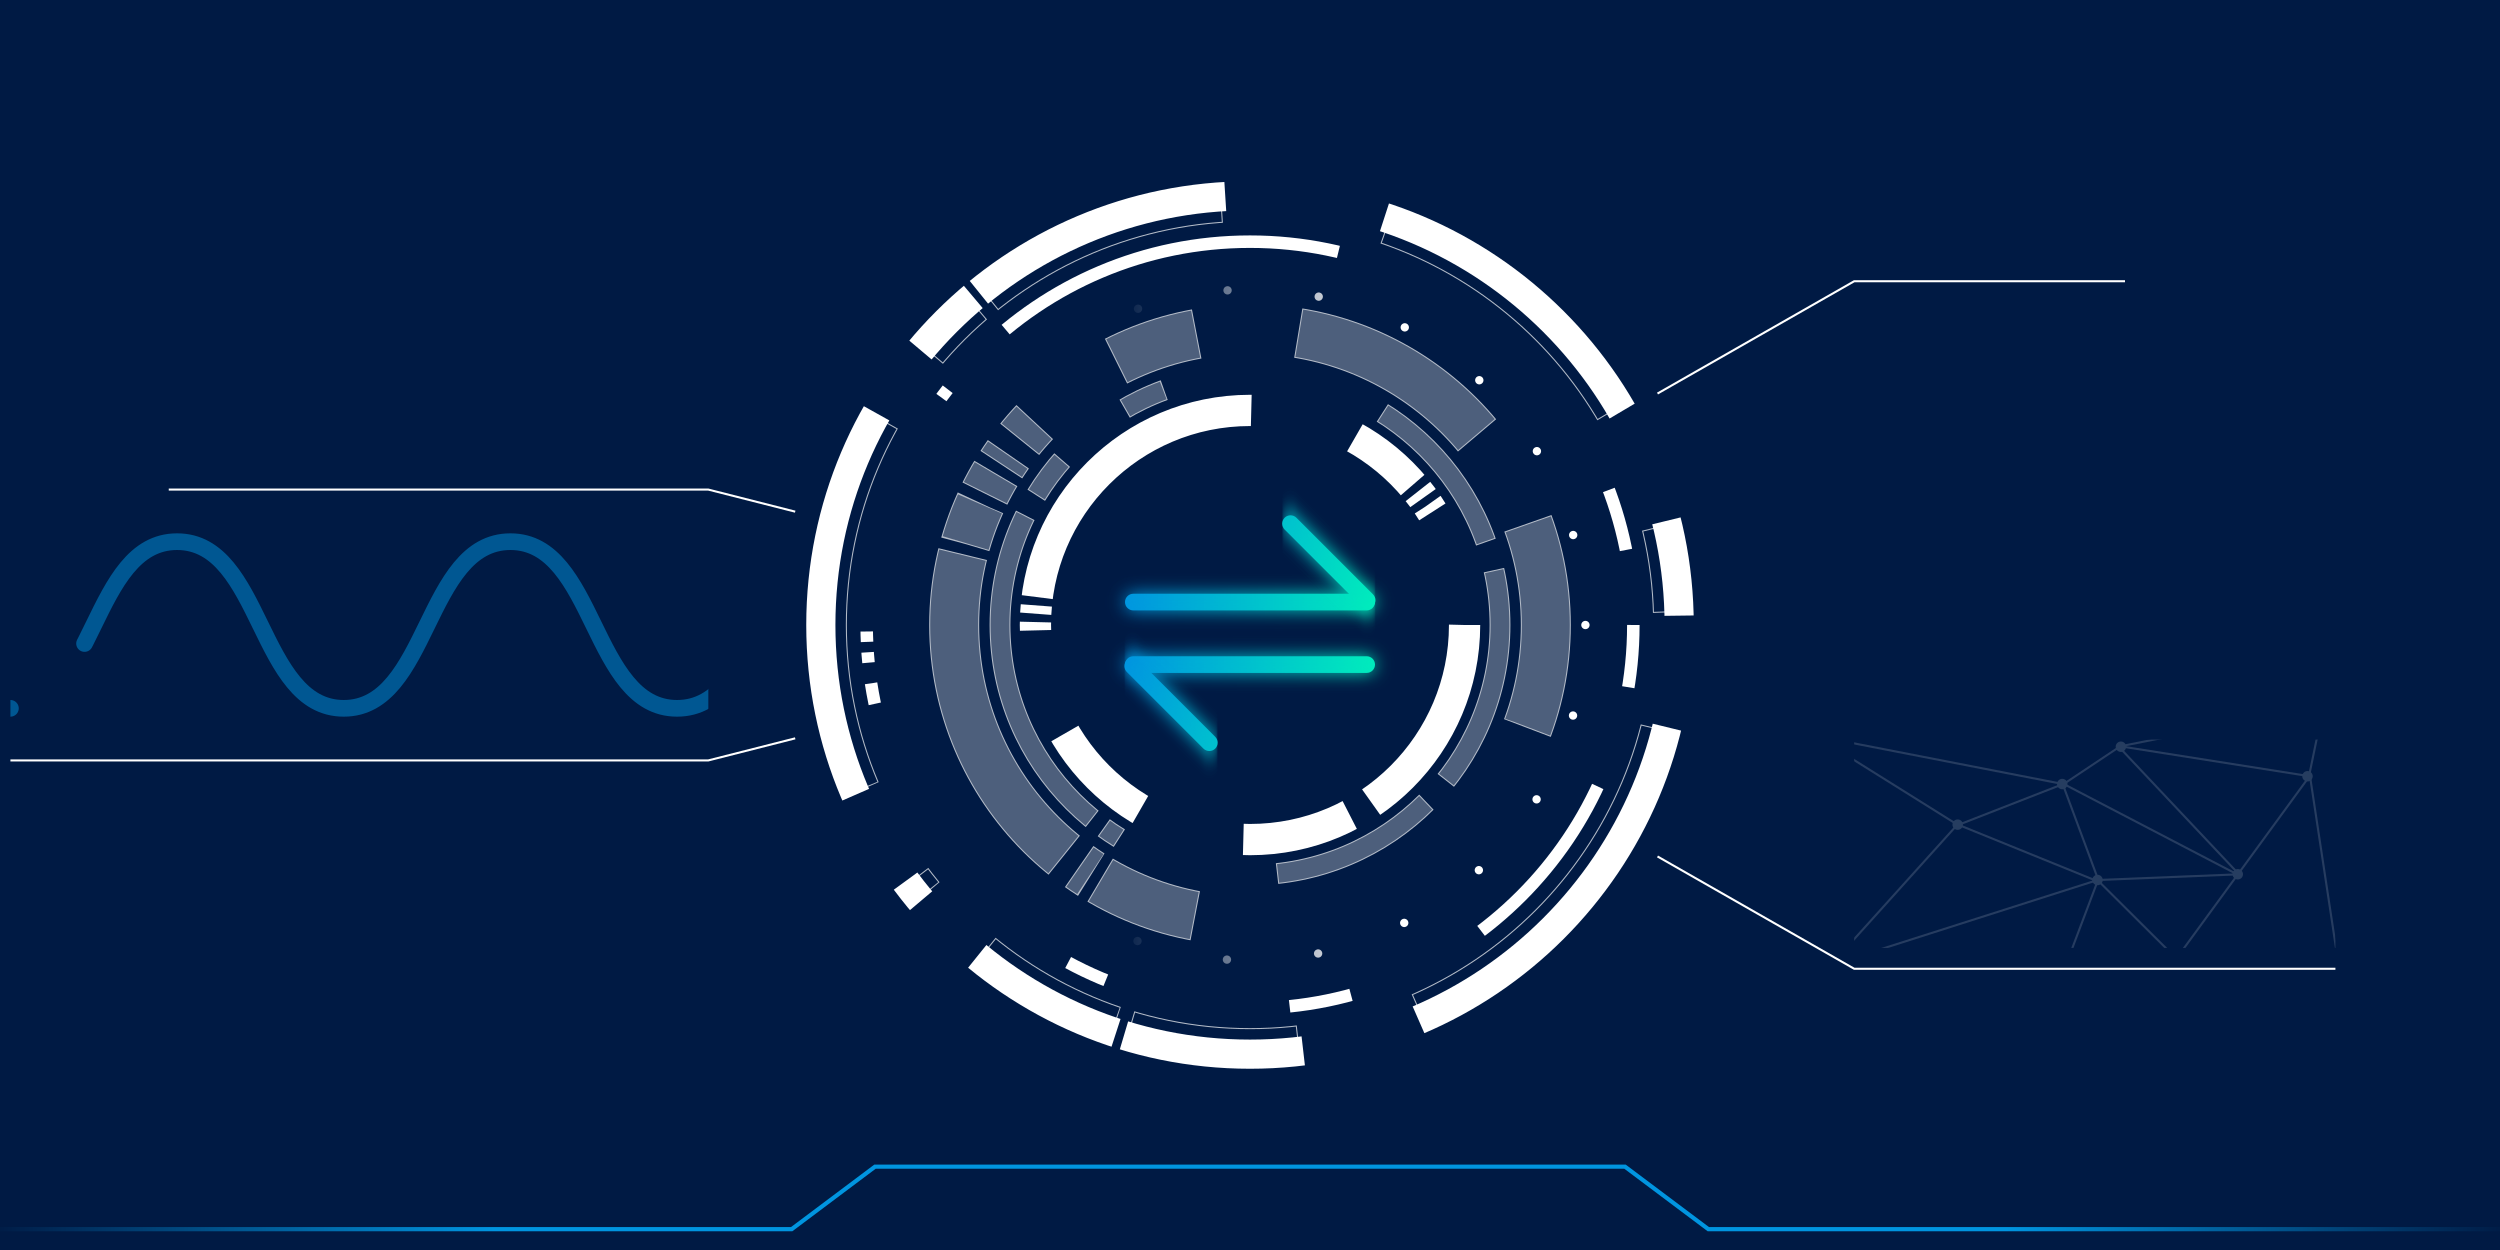
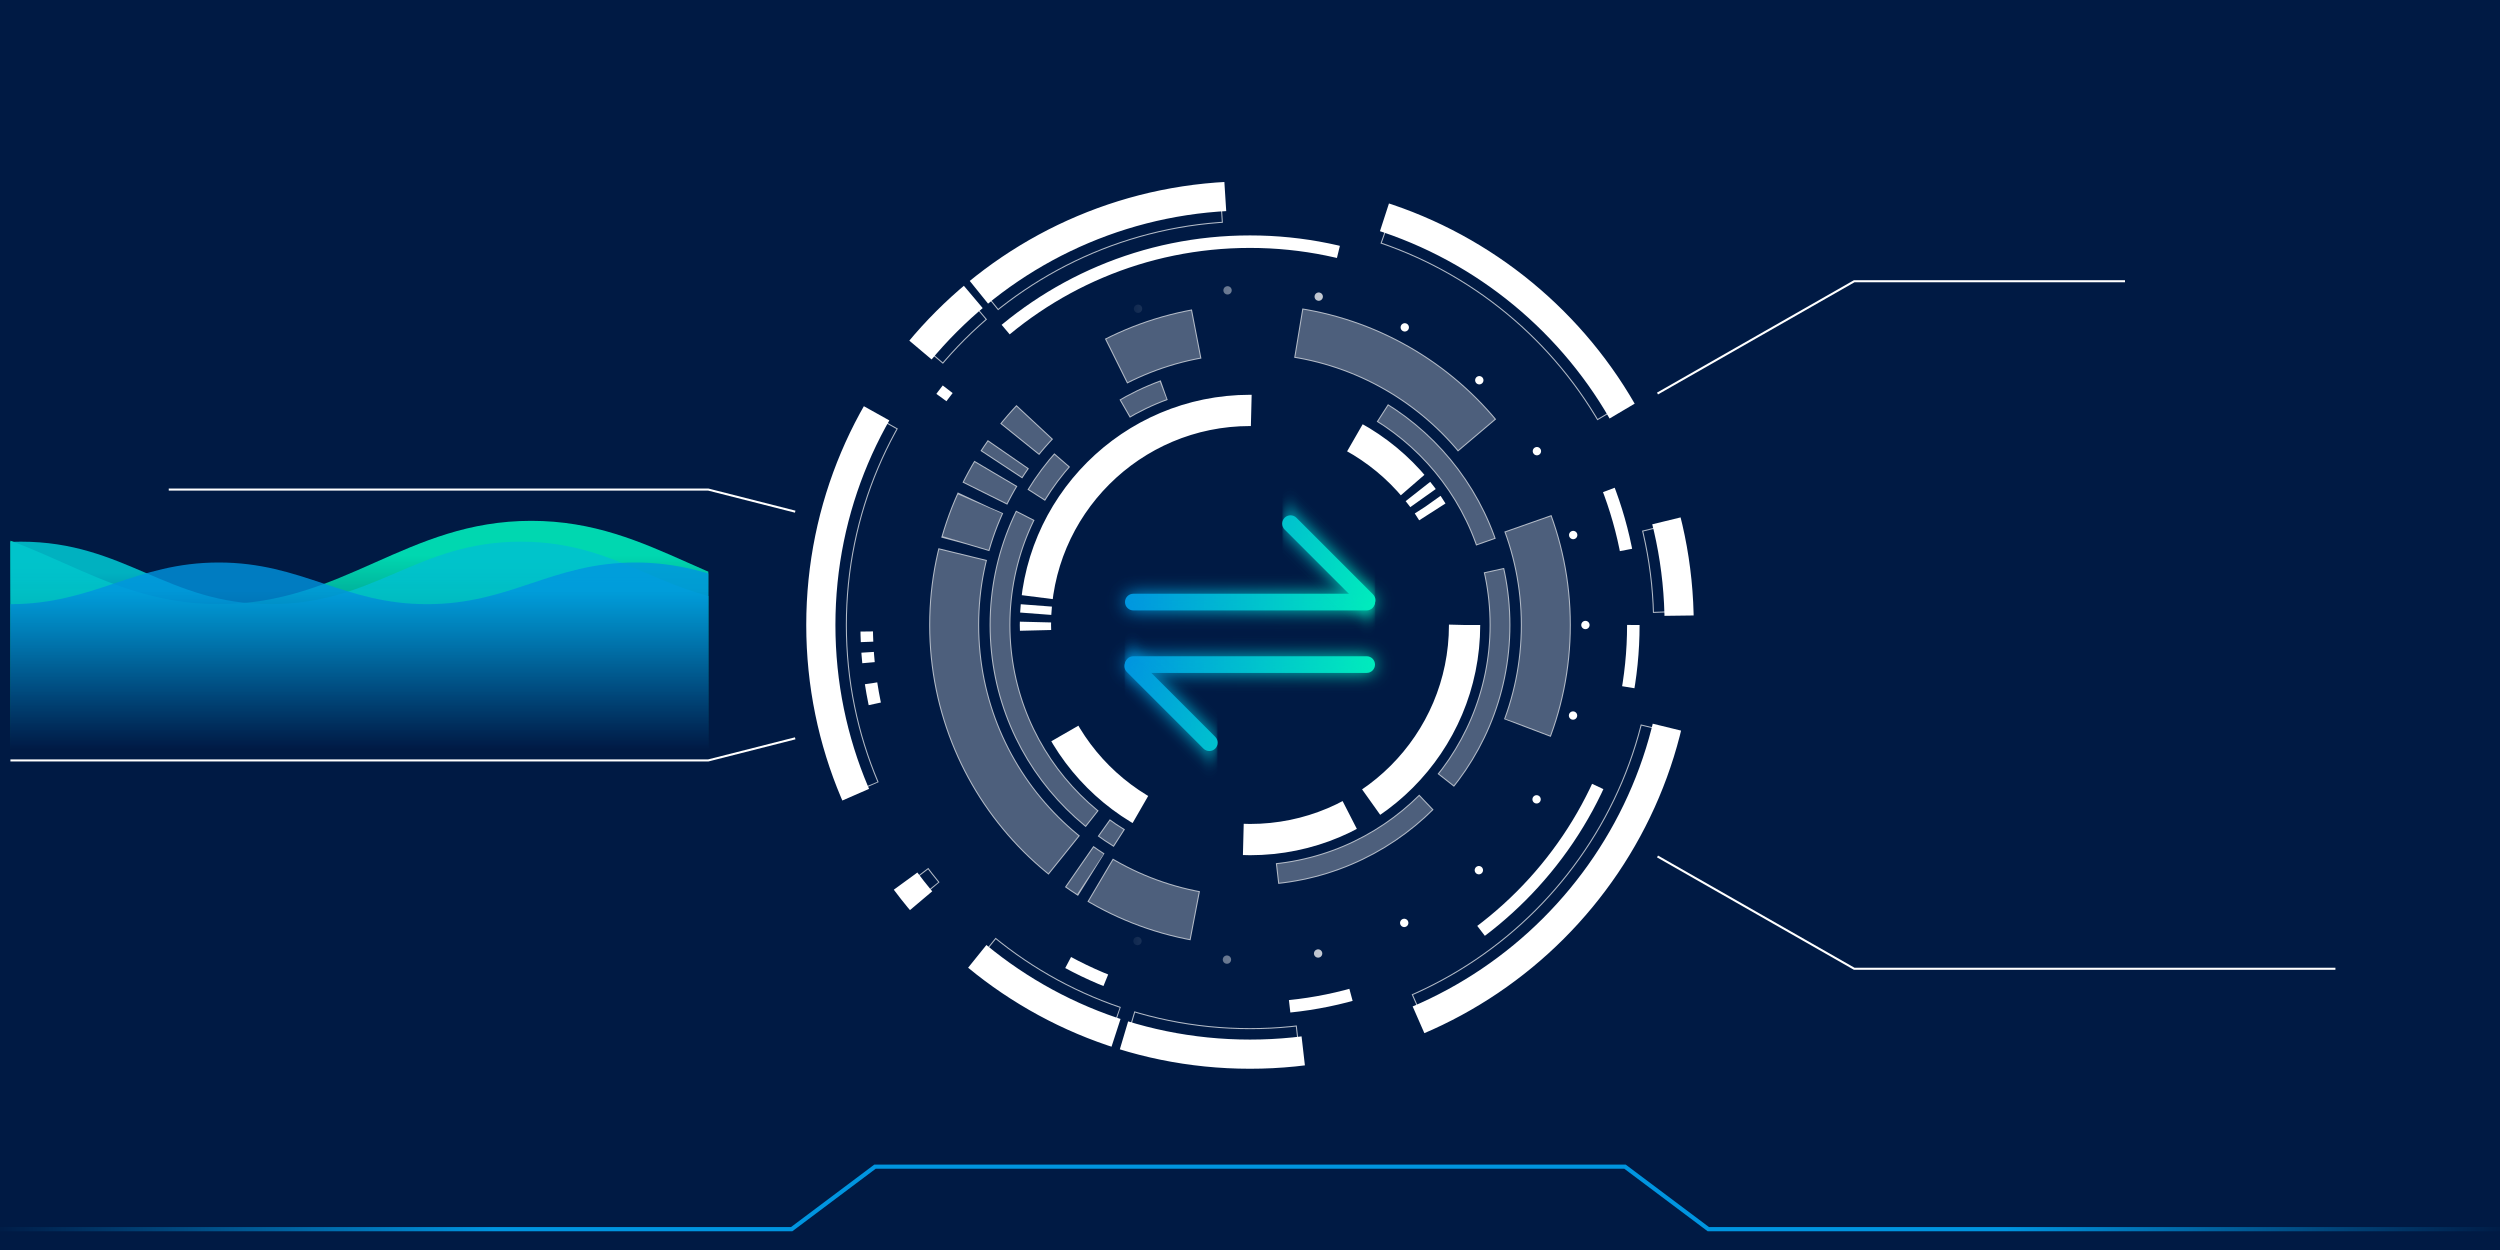
<svg xmlns="http://www.w3.org/2000/svg" width="1200px" height="600px" viewBox="0 0 1200px 600px">
  <style type="text/css">
		@keyframes clockwise {
			0% {transform: rotate(0deg)}
			100% {transform: rotate(360deg)}
		}
		@keyframes anticlockwise{
			0% {transform: rotate(360deg)}
			100% {transform: rotate(0deg)}
		}
-         @keyframes moveTheWave {
+         @keyframes moveTheWave1 {
            0% {
                transform: translate3d(0,0,0);
-                 stroke-dashoffset: 35px;
        }
            100% {
-                 transform: translate3d(-320px,0,0);
-                 stroke-dashoffset: -445px;
+                 transform: translate3d(-200px,0,0);
+         }
+         }
+         @keyframes moveTheWave2 {
+             0% {
+                 transform: translate3d(0,0,0);
+         }
+             100% {
+                 transform: translate3d(240px,0,0);
+         }
+         }
+         @keyframes moveTheWave3 {
+             0% {
+                 transform: translate3d(0,0,0);
+         }
+             100% {
+                 transform: translate3d(-300px,0,0);
        }
        }
		.clockwise {
			transform-origin: 50% 50%;
		}
		.anticlockwise {
			transform-origin: 50% 50%;
		}
        .logoBlur {
            filter: blur(4px);
        }
	</style>
  <defs>
    <linearGradient id="grad1" x1="0%" y1="0%" x2="100%" y2="0%">
      <stop offset="0%" style="stop-color:rgb(0,149,224);stop-opacity:1" />
      <stop offset="100%" style="stop-color:rgb(0,236,188);stop-opacity:1" />
    </linearGradient>
    <linearGradient id="grad2" x1="0%" y1="0%" x2="100%" y2="0%">
      <stop offset="0%" style="stop-color:rgb(0,149,224);stop-opacity:1" />
      <stop offset="100%" style="stop-color:rgb(0,193,206);stop-opacity:1" />
    </linearGradient>
    <linearGradient id="grad3" x1="0%" y1="0%" x2="100%" y2="0%">
      <stop offset="0%" style="stop-color:rgb(0,193,206);stop-opacity:1" />
      <stop offset="100%" style="stop-color:rgb(0,236,188);stop-opacity:1" />
    </linearGradient>
    <linearGradient id="grad4" x1="0%" y1="0%" x2="100%" y2="0%">
      <stop offset="30%" style="stop-color:#001a44;stop-opacity:1" />
      <stop offset="70%" style="stop-color:#fff;stop-opacity:1" />
    </linearGradient>
    <linearGradient id="grad5" x1="0%" y1="0%" x2="100%" y2="0%">
      <stop offset="40%" style="stop-color:#fff;stop-opacity:1" />
      <stop offset="70%" style="stop-color:#001a44;stop-opacity:1" />
    </linearGradient>
    <linearGradient id="grad6" x1="0%" y1="0%" x2="100%" y2="0%">
      <stop offset="0%" style="stop-color:#001a44;stop-opacity:1" />
      <stop offset="20%" style="stop-color:rgb(0,149,224);stop-opacity:1" />
      <stop offset="80%" style="stop-color:rgb(0,149,224);stop-opacity:1" />
      <stop offset="100%" style="stop-color:#001a44;stop-opacity:1" />
    </linearGradient>
+     <linearGradient id="wave1" x1="0%" y1="0%" x2="0%" y2="100%">
+       <stop offset="15%" style="stop-color:rgb(0,149,224);stop-opacity:0.8" />
+       <stop offset="100%" style="stop-color:#001a44;stop-opacity:1" />
+     </linearGradient>
+     <linearGradient id="wave2" x1="0%" y1="0%" x2="0%" y2="100%">
+       <stop offset="15%" style="stop-color:rgb(0,193,206);stop-opacity:0.9" />
+       <stop offset="100%" style="stop-color:rgb(0,193,206);stop-opacity:0" />
+     </linearGradient>
+     <linearGradient id="wave3" x1="0%" y1="0%" x2="0%" y2="100%">
+       <stop offset="15%" style="stop-color:rgb(0,236,188);stop-opacity:0.9" />
+       <stop offset="100%" style="stop-color:rgb(0,236,188);stop-opacity:0" />
+     </linearGradient>
    <clipPath id="clip1">
      <rect x="0" y="0" width="231" height="100" />
+     </clipPath>
+     <clipPath id="sineClip">
+       <rect x="5" y="250" width="335" height="110" />
    </clipPath>
    <filter id="arrowBlur">
      <feGaussianBlur in="SourceGraphic" stdDeviation="5" />
    </filter>
  </defs>
  <rect height="100%" width="100%" fill="#001a44" />
-   <path d="M5 340 c 40.983 0 39.017 -80 80 -80 s 39.017 80 80 80 s 39.017 -80 80 -80 s 39.017 80 80 80 s 39.017 -80 80 -80 s 39.017 80 80 80 s 39.017 -80 80 -80 s 39.017 80 80 80 s 39.017 -80 80 -80" class="wave" style="animation: moveTheWave 9s linear infinite;" fill="transparent" stroke="rgb(0,149,224)" stroke-width="8" stroke-opacity="0.5" stroke-dasharray="0 50 470 50" stroke-linecap="round" />
-   <rect x="340" y="254" width="400" height="92" fill="#001a44" />
-   <rect x="0" y="254" width="5" height="92" fill="#001a44" />
+   <g clip-path="url(#sineClip)">
+     <path d="M-195 290 c 90.017 0 90.017 -40 150 -40 s 90.017 40 150 40 s 90.017 -40 150 -40 s 90.017 40 150 40 s 90.017 -40 150 -40 s 90.017 40 150 40 s 90.017 -40 150 -40 s 90.017 40 150 40 s 90.017 -40 150 -40 V360 H5 Z" class="wave" style="animation: moveTheWave3 32s linear infinite;" fill="url(#wave3)" stroke="transparent" stroke-width="2" stroke-linecap="round" />
+     <path d="M-350 290 c 70.017 0 70.017 -30 120 -30 s 70.017 30 120 30 s 70.017 -30 120 -30 s 70.017 30 120 30 s 70.017 -30 120 -30 s 70.017 30 120 30 s 70.017 -30 120 -30 s 70.017 30 120 30 s 70.017 -30 120 -30 V360 H5 Z" class="wave" style="animation: moveTheWave2 14s linear infinite;" fill="url(#wave2)" stroke="transparent" stroke-width="2" stroke-linecap="round" />
+     <path d="M-195 290 c 60.017 0 60.017 -20 100 -20 s 60.017 20 100 20 s 60.017 -20 100 -20 s 60.017 20 100 20 s 60.017 -20 100 -20 s 60.017 20 100 20 s 60.017 -20 100 -20 s 60.017 20 100 20 s 60.017 -20 100 -20 V360 H5 Z" class="wave" style="animation: moveTheWave1 4s linear infinite;" fill="url(#wave1)" stroke="transparent" stroke-width="2" stroke-linecap="round" />
+   </g>
  <rect x="540" y="285" width="120" height="8" rx="4" ry="4" fill="url(#grad1)" />
  <rect x="540" y="285" width="120" height="8" rx="4" ry="4" fill="url(#grad1)" class="logoBlur" />
  <rect x="540" y="315" width="120" height="8" rx="4" ry="4" fill="url(#grad1)" />
  <rect x="540" y="315" width="120" height="8" rx="4" ry="4" fill="url(#grad1)" class="logoBlur" />
  <g transform="rotate(45 30 4)">
    <rect x="612.5" y="-140" width="60" height="8" rx="4" ry="4" fill="url(#grad2)" />
    <rect x="612.5" y="-140" width="60" height="8" rx="4" ry="4" fill="url(#grad2)" class="logoBlur" />
  </g>
  <g transform="rotate(45 30 4)">
    <rect x="617.7" y="-241.9" width="60" height="8" rx="4" ry="4" fill="url(#grad3)" />
    <rect x="617.7" y="-241.9" width="60" height="8" rx="4" ry="4" fill="url(#grad3)" class="logoBlur" />
  </g>
  <g class="clockwise" style="animation: clockwise 50s linear infinite">
    <circle cx="600" cy="300" r="103" stroke-width="15" stroke="white" fill-opacity="0" stroke-dasharray="100,12,53,52,52,52,4,4,4,4,149,52,36,4,4,4,4" />
  </g>
  <g class="anticlockwise" style="animation: anticlockwise 50s linear infinite">
    <circle cx="600" cy="300" r="120" stroke-width="10" stroke="white" stroke-opacity="0.7" fill-opacity="0" stroke-dasharray="80.5,14,81,79,9,7,161,11,21,39,21,109,81,14" />
    <circle cx="600" cy="300" r="120" stroke-width="9" stroke="#4d5f7c" fill-opacity="0" stroke-dasharray="80,15,80,80,8,8,160,12,20,40,20,110" />
  </g>
  <g class="clockwise" style="animation: clockwise 60s linear infinite">
    <circle cx="600" cy="300" r="142" stroke-width="24" stroke="white" stroke-opacity="0.7" fill-opacity="0" stroke-dasharray="50.5,199,49,5,7,9,161,5,21,5,11,5,6,9,11,49,41,49,101,49" />
    <circle cx="600" cy="300" r="142" stroke-width="23" stroke="#4d5f7c" fill-opacity="0" stroke-dasharray="50,200,48,6,6,10,160,6,20,6,10,6,5,10,10,50,40,50,100" />
  </g>
  <g>
    <circle cx="600" cy="300" r="161" stroke-width="4" stroke="url(#grad4)" fill-opacity="0" stroke-dasharray="0,44" stroke-linecap="round" />
  </g>
  <g class="anticlockwise" style="animation: anticlockwise 70s linear infinite">
    <circle cx="600" cy="300" r="184" stroke-width="6" stroke="white" fill-opacity="0" stroke-dasharray="30,50,90,70,30,90,20,160,10,10,5,5,5,120,5,40,170,180" />
  </g>
  <g>
    <circle cx="600" cy="300" r="199" stroke-width="11" stroke="white" stroke-opacity="0.7" fill-opacity="0" stroke-dashoffset="-49.5" stroke-dasharray="181,59,81,7,71,39,9,49,181,39,31,7,121,79,141,59,41,199" />
    <circle cx="600" cy="300" r="199" stroke-width="10" stroke="#001a44" fill-opacity="0" stroke-dashoffset="-50" stroke-dasharray="180,60,80,8,70,40,8,50,180,40,30,8,120,80,140,60,40,200" />
    <circle cx="600" cy="300" r="206" stroke-width="14" stroke="white" fill-opacity="0" stroke-dashoffset="-49.5" stroke-dasharray="191,57.5,87,4,76.5,38,12,48,190,37,36,3.5,129,77.5,150.5,57,46,200" />
  </g>
  <path d="M0 590 H 380 L 420 560 H 780 L 820 590 H 1200 " fill="transparent" stroke="url(#grad6)" stroke-width="2" />
  <path d="M381.7 245.6 L 340 235 H 81" fill="transparent" stroke="white" stroke-width="1" />
  <path d="M381.7 354.4 L 340 365 H 5" fill="transparent" stroke="white" stroke-width="1" />
  <path d="M795.6 188.9 L 890 135 H 1020" fill="transparent" stroke="white" stroke-width="1" />
  <path d="M795.6 411.1 L 890 465 H 1121" fill="transparent" stroke="white" stroke-width="1" />
-   <g clip-path="url(#clip1)" transform="translate(890,355)" opacity="0.5">
-     <line stroke="#ffffff" opacity="0.3" stroke-linecap="undefined" stroke-linejoin="undefined" id="svg_1" y2="41.033" x2="49.85" y1="7.175" x1="-4.283" fill="none" />
-     <line stroke="#ffffff" opacity="0.3" stroke-linecap="undefined" stroke-linejoin="undefined" id="svg_2" y2="21.348" x2="100.244" y1="41.23" x1="49.26" fill="none" />
-     <line stroke="#ffffff" opacity="0.3" stroke-linecap="undefined" stroke-linejoin="undefined" id="svg_3" y2="21.151" x2="99.26" y1="1.466" x1="-1.921" fill="none" />
-     <line stroke="#ffffff" opacity="0.3" stroke-linecap="undefined" stroke-linejoin="undefined" id="svg_4" y2="68.395" x2="117.567" y1="21.741" x1="100.244" fill="none" />
-     <line stroke="#ffffff" opacity="0.3" stroke-linecap="undefined" stroke-linejoin="undefined" id="svg_5" y2="3.828" x2="126.819" y1="21.545" x1="100.244" fill="none" />
-     <line stroke="#ffffff" transform="rotate(2.119704 60.3819,85.4225) " opacity="0.3" stroke-linecap="undefined" stroke-linejoin="undefined" id="svg_6" y2="65.437" x2="115.843" y1="105.408" x1="4.921" fill="none" />
-     <line stroke="#ffffff" opacity="0.3" stroke-linecap="undefined" stroke-linejoin="undefined" id="svg_7" y2="68.001" x2="116.78" y1="40.836" x1="49.85" fill="none" />
-     <line stroke="#ffffff" transform="rotate(-5.600851 23.17721,70.06818) " opacity="0.3" stroke-linecap="undefined" stroke-linejoin="undefined" id="svg_8" y2="96.153" x2="-5.42" y1="43.984" x1="51.774" fill="none" />
-     <line stroke="#ffffff" opacity="0.3" stroke-linecap="undefined" stroke-linejoin="undefined" id="svg_9" y2="-12.117" x2="204.575" y1="3.434" x1="126.622" fill="none" />
-     <line opacity="0.3" stroke-linecap="undefined" stroke-linejoin="undefined" id="svg_10" y2="103.041" x2="103.591" y1="67.608" x1="116.976" stroke="#ffffff" fill="none" />
-     <line opacity="0.3" stroke-linecap="undefined" stroke-linejoin="undefined" id="svg_11" y2="65.245" x2="184.89" y1="21.348" x1="100.638" stroke="#ffffff" fill="none" />
-     <line stroke="#ffffff" opacity="0.3" stroke-linecap="undefined" stroke-linejoin="undefined" id="svg_12" y2="105.6" x2="155.165" y1="68.001" x1="117.37" fill="none" />
-     <line opacity="0.3" stroke-linecap="undefined" stroke-linejoin="undefined" id="svg_13" y2="3.631" x2="127.213" y1="64.852" x1="184.89" stroke="#ffffff" fill="none" />
-     <line opacity="0.3" stroke-linecap="undefined" stroke-linejoin="undefined" id="svg_15" y2="64.655" x2="184.89" y1="67.411" x1="116.583" stroke="#ffffff" fill="none" />
-     <line opacity="0.3" stroke="#ffffff" stroke-linecap="undefined" stroke-linejoin="undefined" id="svg_16" y2="17.214" x2="218.748" y1="100.482" x1="231.346" fill="none" />
-     <line stroke="#ffffff" opacity="0.3" transform="rotate(-1.133335 187.6456,59.93039) " stroke-linecap="undefined" stroke-linejoin="undefined" id="svg_19" y2="17.556" x2="219.881" y1="102.305" x1="155.411" fill-opacity="null" stroke-opacity="null" stroke-width="null" fill="none" />
-     <line opacity="0.3" stroke-linecap="undefined" stroke-linejoin="undefined" id="svg_20" y2="17.608" x2="218.748" y1="3.238" x1="127.803" fill-opacity="null" stroke-opacity="null" stroke-width="null" stroke="#ffffff" fill="none" />
-     <line stroke="#ffffff" opacity="0.3" stroke-linecap="undefined" stroke-linejoin="undefined" id="svg_21" y2="17.411" x2="218.354" y1="-5.424" x1="223.079" fill-opacity="null" stroke-opacity="null" stroke-width="null" fill="none" />
-     <ellipse ry="2" rx="2" id="svg_22" cy="40.827" cx="49.685" stroke-width="null" stroke="#4c607b" fill="#4c607b" />
-     <ellipse ry="2" rx="2" id="svg_23" cy="21.339" cx="99.882" stroke-width="null" stroke="#4c607b" fill="#4c607b" />
-     <ellipse ry="2" rx="2" id="svg_24" cy="67.402" cx="116.811" stroke-width="null" stroke="#4c607b" fill="#4c607b" />
-     <ellipse ry="2" rx="2" id="svg_25" cy="3.425" cx="128.031" stroke-width="null" stroke="#4c607b" fill="#4c607b" />
-     <ellipse ry="2" rx="2" id="svg_26" cy="64.646" cx="184.134" stroke-width="null" stroke="#4c607b" fill="#4c607b" />
-     <ellipse ry="2" rx="2" id="svg_27" cy="17.598" cx="217.598" stroke-width="null" stroke="#4c607b" fill="#4c607b" />
-   </g>
</svg>
